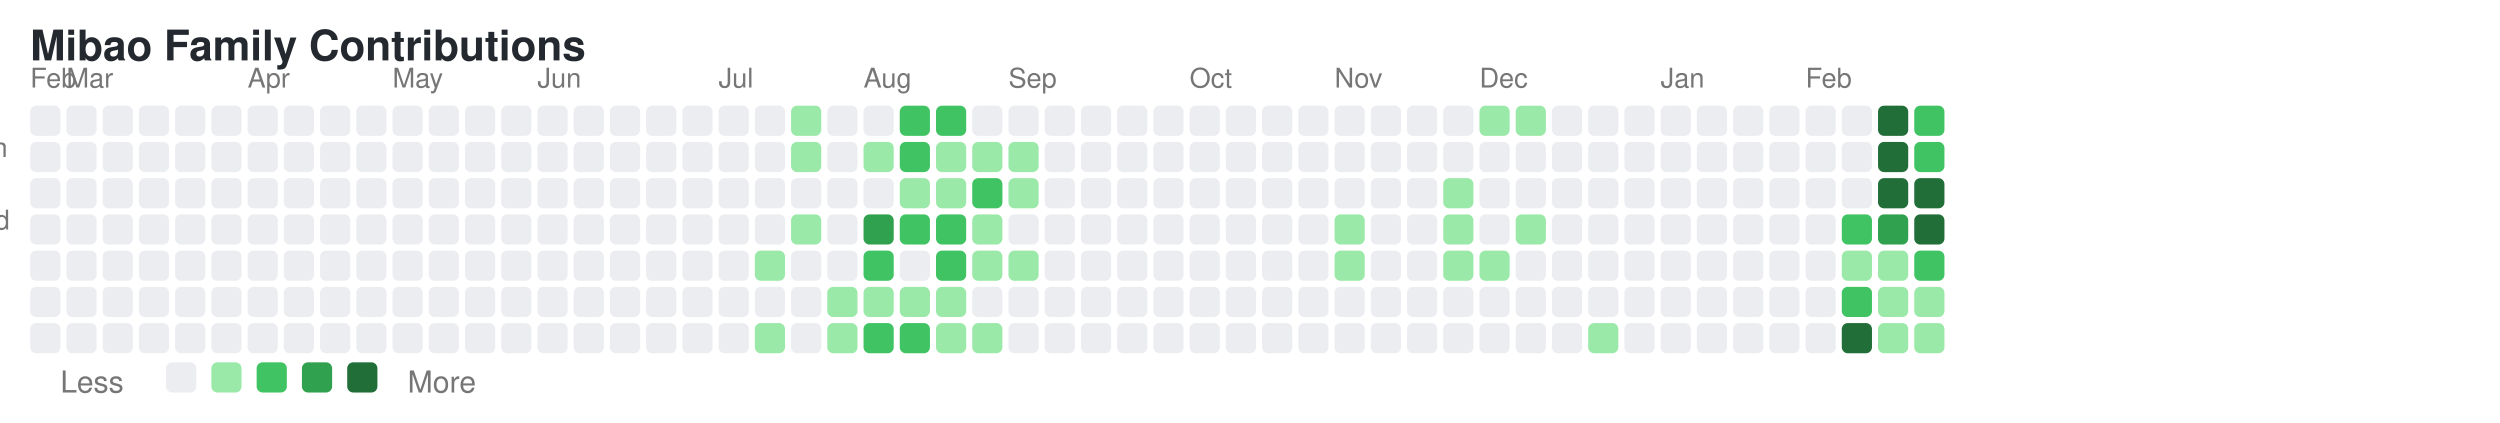
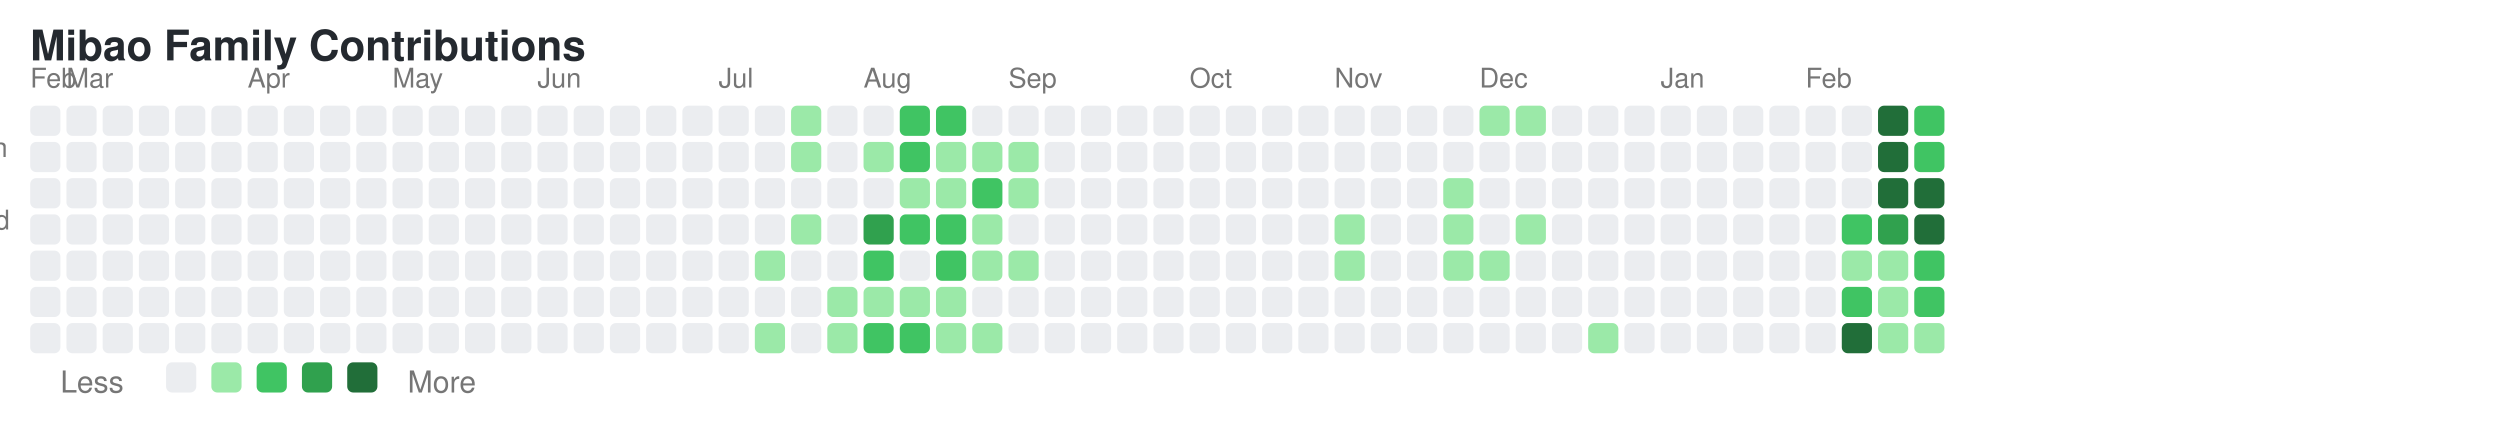
<svg xmlns="http://www.w3.org/2000/svg" width="828" height="140">
  <text x="10" y="20" font-family="-apple-system, BlinkMacSystemFont, Segoe UI, Helvetica, Arial, sans-serif" font-size="14" font-weight="600" fill="#24292f">Mibao Family Contributions</text>
  <g transform="translate(10, 35)">
    <text x="0" y="-6" font-family="-apple-system, BlinkMacSystemFont, Segoe UI, Helvetica, Arial, sans-serif" font-size="9" fill="#767676">Feb</text>
    <text x="12" y="-6" font-family="-apple-system, BlinkMacSystemFont, Segoe UI, Helvetica, Arial, sans-serif" font-size="9" fill="#767676">Mar</text>
    <text x="72" y="-6" font-family="-apple-system, BlinkMacSystemFont, Segoe UI, Helvetica, Arial, sans-serif" font-size="9" fill="#767676">Apr</text>
    <text x="120" y="-6" font-family="-apple-system, BlinkMacSystemFont, Segoe UI, Helvetica, Arial, sans-serif" font-size="9" fill="#767676">May</text>
    <text x="168" y="-6" font-family="-apple-system, BlinkMacSystemFont, Segoe UI, Helvetica, Arial, sans-serif" font-size="9" fill="#767676">Jun</text>
    <text x="228" y="-6" font-family="-apple-system, BlinkMacSystemFont, Segoe UI, Helvetica, Arial, sans-serif" font-size="9" fill="#767676">Jul</text>
    <text x="276" y="-6" font-family="-apple-system, BlinkMacSystemFont, Segoe UI, Helvetica, Arial, sans-serif" font-size="9" fill="#767676">Aug</text>
    <text x="324" y="-6" font-family="-apple-system, BlinkMacSystemFont, Segoe UI, Helvetica, Arial, sans-serif" font-size="9" fill="#767676">Sep</text>
    <text x="384" y="-6" font-family="-apple-system, BlinkMacSystemFont, Segoe UI, Helvetica, Arial, sans-serif" font-size="9" fill="#767676">Oct</text>
    <text x="432" y="-6" font-family="-apple-system, BlinkMacSystemFont, Segoe UI, Helvetica, Arial, sans-serif" font-size="9" fill="#767676">Nov</text>
    <text x="480" y="-6" font-family="-apple-system, BlinkMacSystemFont, Segoe UI, Helvetica, Arial, sans-serif" font-size="9" fill="#767676">Dec</text>
    <text x="540" y="-6" font-family="-apple-system, BlinkMacSystemFont, Segoe UI, Helvetica, Arial, sans-serif" font-size="9" fill="#767676">Jan</text>
    <text x="588" y="-6" font-family="-apple-system, BlinkMacSystemFont, Segoe UI, Helvetica, Arial, sans-serif" font-size="9" fill="#767676">Feb</text>
    <text x="-25" y="17.0" font-family="-apple-system, BlinkMacSystemFont, Segoe UI, Helvetica, Arial, sans-serif" font-size="9" fill="#767676">Mon</text>
    <text x="-25" y="41.0" font-family="-apple-system, BlinkMacSystemFont, Segoe UI, Helvetica, Arial, sans-serif" font-size="9" fill="#767676">Wed</text>
    <text x="-25" y="65.0" font-family="-apple-system, BlinkMacSystemFont, Segoe UI, Helvetica, Arial, sans-serif" font-size="9" fill="#767676">Fri</text>
    <rect x="0" y="0" width="10" height="10" fill="#ebedf0" rx="2" />
    <rect x="0" y="12" width="10" height="10" fill="#ebedf0" rx="2" />
    <rect x="0" y="24" width="10" height="10" fill="#ebedf0" rx="2" />
    <rect x="0" y="36" width="10" height="10" fill="#ebedf0" rx="2" />
    <rect x="0" y="48" width="10" height="10" fill="#ebedf0" rx="2" />
    <rect x="0" y="60" width="10" height="10" fill="#ebedf0" rx="2" />
    <rect x="0" y="72" width="10" height="10" fill="#ebedf0" rx="2" />
    <rect x="12" y="0" width="10" height="10" fill="#ebedf0" rx="2" />
    <rect x="12" y="12" width="10" height="10" fill="#ebedf0" rx="2" />
    <rect x="12" y="24" width="10" height="10" fill="#ebedf0" rx="2" />
    <rect x="12" y="36" width="10" height="10" fill="#ebedf0" rx="2" />
    <rect x="12" y="48" width="10" height="10" fill="#ebedf0" rx="2" />
    <rect x="12" y="60" width="10" height="10" fill="#ebedf0" rx="2" />
    <rect x="12" y="72" width="10" height="10" fill="#ebedf0" rx="2" />
    <rect x="24" y="0" width="10" height="10" fill="#ebedf0" rx="2" />
    <rect x="24" y="12" width="10" height="10" fill="#ebedf0" rx="2" />
    <rect x="24" y="24" width="10" height="10" fill="#ebedf0" rx="2" />
    <rect x="24" y="36" width="10" height="10" fill="#ebedf0" rx="2" />
    <rect x="24" y="48" width="10" height="10" fill="#ebedf0" rx="2" />
    <rect x="24" y="60" width="10" height="10" fill="#ebedf0" rx="2" />
    <rect x="24" y="72" width="10" height="10" fill="#ebedf0" rx="2" />
    <rect x="36" y="0" width="10" height="10" fill="#ebedf0" rx="2" />
    <rect x="36" y="12" width="10" height="10" fill="#ebedf0" rx="2" />
    <rect x="36" y="24" width="10" height="10" fill="#ebedf0" rx="2" />
    <rect x="36" y="36" width="10" height="10" fill="#ebedf0" rx="2" />
    <rect x="36" y="48" width="10" height="10" fill="#ebedf0" rx="2" />
    <rect x="36" y="60" width="10" height="10" fill="#ebedf0" rx="2" />
    <rect x="36" y="72" width="10" height="10" fill="#ebedf0" rx="2" />
    <rect x="48" y="0" width="10" height="10" fill="#ebedf0" rx="2" />
    <rect x="48" y="12" width="10" height="10" fill="#ebedf0" rx="2" />
    <rect x="48" y="24" width="10" height="10" fill="#ebedf0" rx="2" />
    <rect x="48" y="36" width="10" height="10" fill="#ebedf0" rx="2" />
    <rect x="48" y="48" width="10" height="10" fill="#ebedf0" rx="2" />
    <rect x="48" y="60" width="10" height="10" fill="#ebedf0" rx="2" />
    <rect x="48" y="72" width="10" height="10" fill="#ebedf0" rx="2" />
    <rect x="60" y="0" width="10" height="10" fill="#ebedf0" rx="2" />
    <rect x="60" y="12" width="10" height="10" fill="#ebedf0" rx="2" />
    <rect x="60" y="24" width="10" height="10" fill="#ebedf0" rx="2" />
    <rect x="60" y="36" width="10" height="10" fill="#ebedf0" rx="2" />
    <rect x="60" y="48" width="10" height="10" fill="#ebedf0" rx="2" />
    <rect x="60" y="60" width="10" height="10" fill="#ebedf0" rx="2" />
    <rect x="60" y="72" width="10" height="10" fill="#ebedf0" rx="2" />
    <rect x="72" y="0" width="10" height="10" fill="#ebedf0" rx="2" />
    <rect x="72" y="12" width="10" height="10" fill="#ebedf0" rx="2" />
    <rect x="72" y="24" width="10" height="10" fill="#ebedf0" rx="2" />
    <rect x="72" y="36" width="10" height="10" fill="#ebedf0" rx="2" />
    <rect x="72" y="48" width="10" height="10" fill="#ebedf0" rx="2" />
    <rect x="72" y="60" width="10" height="10" fill="#ebedf0" rx="2" />
    <rect x="72" y="72" width="10" height="10" fill="#ebedf0" rx="2" />
    <rect x="84" y="0" width="10" height="10" fill="#ebedf0" rx="2" />
    <rect x="84" y="12" width="10" height="10" fill="#ebedf0" rx="2" />
    <rect x="84" y="24" width="10" height="10" fill="#ebedf0" rx="2" />
    <rect x="84" y="36" width="10" height="10" fill="#ebedf0" rx="2" />
    <rect x="84" y="48" width="10" height="10" fill="#ebedf0" rx="2" />
    <rect x="84" y="60" width="10" height="10" fill="#ebedf0" rx="2" />
    <rect x="84" y="72" width="10" height="10" fill="#ebedf0" rx="2" />
    <rect x="96" y="0" width="10" height="10" fill="#ebedf0" rx="2" />
    <rect x="96" y="12" width="10" height="10" fill="#ebedf0" rx="2" />
    <rect x="96" y="24" width="10" height="10" fill="#ebedf0" rx="2" />
    <rect x="96" y="36" width="10" height="10" fill="#ebedf0" rx="2" />
    <rect x="96" y="48" width="10" height="10" fill="#ebedf0" rx="2" />
    <rect x="96" y="60" width="10" height="10" fill="#ebedf0" rx="2" />
    <rect x="96" y="72" width="10" height="10" fill="#ebedf0" rx="2" />
    <rect x="108" y="0" width="10" height="10" fill="#ebedf0" rx="2" />
    <rect x="108" y="12" width="10" height="10" fill="#ebedf0" rx="2" />
    <rect x="108" y="24" width="10" height="10" fill="#ebedf0" rx="2" />
    <rect x="108" y="36" width="10" height="10" fill="#ebedf0" rx="2" />
    <rect x="108" y="48" width="10" height="10" fill="#ebedf0" rx="2" />
    <rect x="108" y="60" width="10" height="10" fill="#ebedf0" rx="2" />
    <rect x="108" y="72" width="10" height="10" fill="#ebedf0" rx="2" />
    <rect x="120" y="0" width="10" height="10" fill="#ebedf0" rx="2" />
    <rect x="120" y="12" width="10" height="10" fill="#ebedf0" rx="2" />
    <rect x="120" y="24" width="10" height="10" fill="#ebedf0" rx="2" />
    <rect x="120" y="36" width="10" height="10" fill="#ebedf0" rx="2" />
    <rect x="120" y="48" width="10" height="10" fill="#ebedf0" rx="2" />
    <rect x="120" y="60" width="10" height="10" fill="#ebedf0" rx="2" />
    <rect x="120" y="72" width="10" height="10" fill="#ebedf0" rx="2" />
    <rect x="132" y="0" width="10" height="10" fill="#ebedf0" rx="2" />
    <rect x="132" y="12" width="10" height="10" fill="#ebedf0" rx="2" />
    <rect x="132" y="24" width="10" height="10" fill="#ebedf0" rx="2" />
    <rect x="132" y="36" width="10" height="10" fill="#ebedf0" rx="2" />
    <rect x="132" y="48" width="10" height="10" fill="#ebedf0" rx="2" />
    <rect x="132" y="60" width="10" height="10" fill="#ebedf0" rx="2" />
    <rect x="132" y="72" width="10" height="10" fill="#ebedf0" rx="2" />
    <rect x="144" y="0" width="10" height="10" fill="#ebedf0" rx="2" />
    <rect x="144" y="12" width="10" height="10" fill="#ebedf0" rx="2" />
    <rect x="144" y="24" width="10" height="10" fill="#ebedf0" rx="2" />
    <rect x="144" y="36" width="10" height="10" fill="#ebedf0" rx="2" />
    <rect x="144" y="48" width="10" height="10" fill="#ebedf0" rx="2" />
    <rect x="144" y="60" width="10" height="10" fill="#ebedf0" rx="2" />
    <rect x="144" y="72" width="10" height="10" fill="#ebedf0" rx="2" />
    <rect x="156" y="0" width="10" height="10" fill="#ebedf0" rx="2" />
    <rect x="156" y="12" width="10" height="10" fill="#ebedf0" rx="2" />
    <rect x="156" y="24" width="10" height="10" fill="#ebedf0" rx="2" />
    <rect x="156" y="36" width="10" height="10" fill="#ebedf0" rx="2" />
    <rect x="156" y="48" width="10" height="10" fill="#ebedf0" rx="2" />
    <rect x="156" y="60" width="10" height="10" fill="#ebedf0" rx="2" />
    <rect x="156" y="72" width="10" height="10" fill="#ebedf0" rx="2" />
    <rect x="168" y="0" width="10" height="10" fill="#ebedf0" rx="2" />
    <rect x="168" y="12" width="10" height="10" fill="#ebedf0" rx="2" />
    <rect x="168" y="24" width="10" height="10" fill="#ebedf0" rx="2" />
    <rect x="168" y="36" width="10" height="10" fill="#ebedf0" rx="2" />
    <rect x="168" y="48" width="10" height="10" fill="#ebedf0" rx="2" />
    <rect x="168" y="60" width="10" height="10" fill="#ebedf0" rx="2" />
    <rect x="168" y="72" width="10" height="10" fill="#ebedf0" rx="2" />
    <rect x="180" y="0" width="10" height="10" fill="#ebedf0" rx="2" />
    <rect x="180" y="12" width="10" height="10" fill="#ebedf0" rx="2" />
    <rect x="180" y="24" width="10" height="10" fill="#ebedf0" rx="2" />
    <rect x="180" y="36" width="10" height="10" fill="#ebedf0" rx="2" />
    <rect x="180" y="48" width="10" height="10" fill="#ebedf0" rx="2" />
    <rect x="180" y="60" width="10" height="10" fill="#ebedf0" rx="2" />
    <rect x="180" y="72" width="10" height="10" fill="#ebedf0" rx="2" />
    <rect x="192" y="0" width="10" height="10" fill="#ebedf0" rx="2" />
    <rect x="192" y="12" width="10" height="10" fill="#ebedf0" rx="2" />
    <rect x="192" y="24" width="10" height="10" fill="#ebedf0" rx="2" />
    <rect x="192" y="36" width="10" height="10" fill="#ebedf0" rx="2" />
    <rect x="192" y="48" width="10" height="10" fill="#ebedf0" rx="2" />
    <rect x="192" y="60" width="10" height="10" fill="#ebedf0" rx="2" />
    <rect x="192" y="72" width="10" height="10" fill="#ebedf0" rx="2" />
    <rect x="204" y="0" width="10" height="10" fill="#ebedf0" rx="2" />
    <rect x="204" y="12" width="10" height="10" fill="#ebedf0" rx="2" />
    <rect x="204" y="24" width="10" height="10" fill="#ebedf0" rx="2" />
    <rect x="204" y="36" width="10" height="10" fill="#ebedf0" rx="2" />
    <rect x="204" y="48" width="10" height="10" fill="#ebedf0" rx="2" />
    <rect x="204" y="60" width="10" height="10" fill="#ebedf0" rx="2" />
    <rect x="204" y="72" width="10" height="10" fill="#ebedf0" rx="2" />
    <rect x="216" y="0" width="10" height="10" fill="#ebedf0" rx="2" />
    <rect x="216" y="12" width="10" height="10" fill="#ebedf0" rx="2" />
    <rect x="216" y="24" width="10" height="10" fill="#ebedf0" rx="2" />
    <rect x="216" y="36" width="10" height="10" fill="#ebedf0" rx="2" />
    <rect x="216" y="48" width="10" height="10" fill="#ebedf0" rx="2" />
    <rect x="216" y="60" width="10" height="10" fill="#ebedf0" rx="2" />
    <rect x="216" y="72" width="10" height="10" fill="#ebedf0" rx="2" />
    <rect x="228" y="0" width="10" height="10" fill="#ebedf0" rx="2" />
    <rect x="228" y="12" width="10" height="10" fill="#ebedf0" rx="2" />
    <rect x="228" y="24" width="10" height="10" fill="#ebedf0" rx="2" />
    <rect x="228" y="36" width="10" height="10" fill="#ebedf0" rx="2" />
    <rect x="228" y="48" width="10" height="10" fill="#ebedf0" rx="2" />
    <rect x="228" y="60" width="10" height="10" fill="#ebedf0" rx="2" />
    <rect x="228" y="72" width="10" height="10" fill="#ebedf0" rx="2" />
    <rect x="240" y="0" width="10" height="10" fill="#ebedf0" rx="2" />
    <rect x="240" y="12" width="10" height="10" fill="#ebedf0" rx="2" />
    <rect x="240" y="24" width="10" height="10" fill="#ebedf0" rx="2" />
    <rect x="240" y="36" width="10" height="10" fill="#ebedf0" rx="2" />
    <rect x="240" y="48" width="10" height="10" fill="#9be9a8" rx="2" />
    <rect x="240" y="60" width="10" height="10" fill="#ebedf0" rx="2" />
    <rect x="240" y="72" width="10" height="10" fill="#9be9a8" rx="2" />
    <rect x="252" y="0" width="10" height="10" fill="#9be9a8" rx="2" />
    <rect x="252" y="12" width="10" height="10" fill="#9be9a8" rx="2" />
    <rect x="252" y="24" width="10" height="10" fill="#ebedf0" rx="2" />
    <rect x="252" y="36" width="10" height="10" fill="#9be9a8" rx="2" />
    <rect x="252" y="48" width="10" height="10" fill="#ebedf0" rx="2" />
    <rect x="252" y="60" width="10" height="10" fill="#ebedf0" rx="2" />
    <rect x="252" y="72" width="10" height="10" fill="#ebedf0" rx="2" />
    <rect x="264" y="0" width="10" height="10" fill="#ebedf0" rx="2" />
    <rect x="264" y="12" width="10" height="10" fill="#ebedf0" rx="2" />
    <rect x="264" y="24" width="10" height="10" fill="#ebedf0" rx="2" />
    <rect x="264" y="36" width="10" height="10" fill="#ebedf0" rx="2" />
    <rect x="264" y="48" width="10" height="10" fill="#ebedf0" rx="2" />
    <rect x="264" y="60" width="10" height="10" fill="#9be9a8" rx="2" />
    <rect x="264" y="72" width="10" height="10" fill="#9be9a8" rx="2" />
    <rect x="276" y="0" width="10" height="10" fill="#ebedf0" rx="2" />
    <rect x="276" y="12" width="10" height="10" fill="#9be9a8" rx="2" />
    <rect x="276" y="24" width="10" height="10" fill="#ebedf0" rx="2" />
    <rect x="276" y="36" width="10" height="10" fill="#30a14e" rx="2" />
    <rect x="276" y="48" width="10" height="10" fill="#40c463" rx="2" />
    <rect x="276" y="60" width="10" height="10" fill="#9be9a8" rx="2" />
    <rect x="276" y="72" width="10" height="10" fill="#40c463" rx="2" />
    <rect x="288" y="0" width="10" height="10" fill="#40c463" rx="2" />
    <rect x="288" y="12" width="10" height="10" fill="#40c463" rx="2" />
    <rect x="288" y="24" width="10" height="10" fill="#9be9a8" rx="2" />
    <rect x="288" y="36" width="10" height="10" fill="#40c463" rx="2" />
    <rect x="288" y="48" width="10" height="10" fill="#ebedf0" rx="2" />
    <rect x="288" y="60" width="10" height="10" fill="#9be9a8" rx="2" />
    <rect x="288" y="72" width="10" height="10" fill="#40c463" rx="2" />
    <rect x="300" y="0" width="10" height="10" fill="#40c463" rx="2" />
    <rect x="300" y="12" width="10" height="10" fill="#9be9a8" rx="2" />
    <rect x="300" y="24" width="10" height="10" fill="#9be9a8" rx="2" />
    <rect x="300" y="36" width="10" height="10" fill="#40c463" rx="2" />
    <rect x="300" y="48" width="10" height="10" fill="#40c463" rx="2" />
    <rect x="300" y="60" width="10" height="10" fill="#9be9a8" rx="2" />
    <rect x="300" y="72" width="10" height="10" fill="#9be9a8" rx="2" />
    <rect x="312" y="0" width="10" height="10" fill="#ebedf0" rx="2" />
    <rect x="312" y="12" width="10" height="10" fill="#9be9a8" rx="2" />
    <rect x="312" y="24" width="10" height="10" fill="#40c463" rx="2" />
    <rect x="312" y="36" width="10" height="10" fill="#9be9a8" rx="2" />
    <rect x="312" y="48" width="10" height="10" fill="#9be9a8" rx="2" />
    <rect x="312" y="60" width="10" height="10" fill="#ebedf0" rx="2" />
    <rect x="312" y="72" width="10" height="10" fill="#9be9a8" rx="2" />
    <rect x="324" y="0" width="10" height="10" fill="#ebedf0" rx="2" />
    <rect x="324" y="12" width="10" height="10" fill="#9be9a8" rx="2" />
    <rect x="324" y="24" width="10" height="10" fill="#9be9a8" rx="2" />
    <rect x="324" y="36" width="10" height="10" fill="#ebedf0" rx="2" />
    <rect x="324" y="48" width="10" height="10" fill="#9be9a8" rx="2" />
    <rect x="324" y="60" width="10" height="10" fill="#ebedf0" rx="2" />
    <rect x="324" y="72" width="10" height="10" fill="#ebedf0" rx="2" />
    <rect x="336" y="0" width="10" height="10" fill="#ebedf0" rx="2" />
    <rect x="336" y="12" width="10" height="10" fill="#ebedf0" rx="2" />
    <rect x="336" y="24" width="10" height="10" fill="#ebedf0" rx="2" />
    <rect x="336" y="36" width="10" height="10" fill="#ebedf0" rx="2" />
    <rect x="336" y="48" width="10" height="10" fill="#ebedf0" rx="2" />
    <rect x="336" y="60" width="10" height="10" fill="#ebedf0" rx="2" />
    <rect x="336" y="72" width="10" height="10" fill="#ebedf0" rx="2" />
    <rect x="348" y="0" width="10" height="10" fill="#ebedf0" rx="2" />
    <rect x="348" y="12" width="10" height="10" fill="#ebedf0" rx="2" />
    <rect x="348" y="24" width="10" height="10" fill="#ebedf0" rx="2" />
    <rect x="348" y="36" width="10" height="10" fill="#ebedf0" rx="2" />
    <rect x="348" y="48" width="10" height="10" fill="#ebedf0" rx="2" />
    <rect x="348" y="60" width="10" height="10" fill="#ebedf0" rx="2" />
    <rect x="348" y="72" width="10" height="10" fill="#ebedf0" rx="2" />
    <rect x="360" y="0" width="10" height="10" fill="#ebedf0" rx="2" />
    <rect x="360" y="12" width="10" height="10" fill="#ebedf0" rx="2" />
    <rect x="360" y="24" width="10" height="10" fill="#ebedf0" rx="2" />
    <rect x="360" y="36" width="10" height="10" fill="#ebedf0" rx="2" />
    <rect x="360" y="48" width="10" height="10" fill="#ebedf0" rx="2" />
    <rect x="360" y="60" width="10" height="10" fill="#ebedf0" rx="2" />
    <rect x="360" y="72" width="10" height="10" fill="#ebedf0" rx="2" />
    <rect x="372" y="0" width="10" height="10" fill="#ebedf0" rx="2" />
    <rect x="372" y="12" width="10" height="10" fill="#ebedf0" rx="2" />
    <rect x="372" y="24" width="10" height="10" fill="#ebedf0" rx="2" />
    <rect x="372" y="36" width="10" height="10" fill="#ebedf0" rx="2" />
    <rect x="372" y="48" width="10" height="10" fill="#ebedf0" rx="2" />
    <rect x="372" y="60" width="10" height="10" fill="#ebedf0" rx="2" />
    <rect x="372" y="72" width="10" height="10" fill="#ebedf0" rx="2" />
    <rect x="384" y="0" width="10" height="10" fill="#ebedf0" rx="2" />
    <rect x="384" y="12" width="10" height="10" fill="#ebedf0" rx="2" />
    <rect x="384" y="24" width="10" height="10" fill="#ebedf0" rx="2" />
    <rect x="384" y="36" width="10" height="10" fill="#ebedf0" rx="2" />
    <rect x="384" y="48" width="10" height="10" fill="#ebedf0" rx="2" />
    <rect x="384" y="60" width="10" height="10" fill="#ebedf0" rx="2" />
    <rect x="384" y="72" width="10" height="10" fill="#ebedf0" rx="2" />
    <rect x="396" y="0" width="10" height="10" fill="#ebedf0" rx="2" />
    <rect x="396" y="12" width="10" height="10" fill="#ebedf0" rx="2" />
    <rect x="396" y="24" width="10" height="10" fill="#ebedf0" rx="2" />
    <rect x="396" y="36" width="10" height="10" fill="#ebedf0" rx="2" />
    <rect x="396" y="48" width="10" height="10" fill="#ebedf0" rx="2" />
    <rect x="396" y="60" width="10" height="10" fill="#ebedf0" rx="2" />
    <rect x="396" y="72" width="10" height="10" fill="#ebedf0" rx="2" />
    <rect x="408" y="0" width="10" height="10" fill="#ebedf0" rx="2" />
    <rect x="408" y="12" width="10" height="10" fill="#ebedf0" rx="2" />
    <rect x="408" y="24" width="10" height="10" fill="#ebedf0" rx="2" />
    <rect x="408" y="36" width="10" height="10" fill="#ebedf0" rx="2" />
    <rect x="408" y="48" width="10" height="10" fill="#ebedf0" rx="2" />
    <rect x="408" y="60" width="10" height="10" fill="#ebedf0" rx="2" />
    <rect x="408" y="72" width="10" height="10" fill="#ebedf0" rx="2" />
    <rect x="420" y="0" width="10" height="10" fill="#ebedf0" rx="2" />
    <rect x="420" y="12" width="10" height="10" fill="#ebedf0" rx="2" />
    <rect x="420" y="24" width="10" height="10" fill="#ebedf0" rx="2" />
    <rect x="420" y="36" width="10" height="10" fill="#ebedf0" rx="2" />
    <rect x="420" y="48" width="10" height="10" fill="#ebedf0" rx="2" />
    <rect x="420" y="60" width="10" height="10" fill="#ebedf0" rx="2" />
    <rect x="420" y="72" width="10" height="10" fill="#ebedf0" rx="2" />
    <rect x="432" y="0" width="10" height="10" fill="#ebedf0" rx="2" />
    <rect x="432" y="12" width="10" height="10" fill="#ebedf0" rx="2" />
    <rect x="432" y="24" width="10" height="10" fill="#ebedf0" rx="2" />
    <rect x="432" y="36" width="10" height="10" fill="#9be9a8" rx="2" />
    <rect x="432" y="48" width="10" height="10" fill="#9be9a8" rx="2" />
    <rect x="432" y="60" width="10" height="10" fill="#ebedf0" rx="2" />
    <rect x="432" y="72" width="10" height="10" fill="#ebedf0" rx="2" />
    <rect x="444" y="0" width="10" height="10" fill="#ebedf0" rx="2" />
    <rect x="444" y="12" width="10" height="10" fill="#ebedf0" rx="2" />
    <rect x="444" y="24" width="10" height="10" fill="#ebedf0" rx="2" />
    <rect x="444" y="36" width="10" height="10" fill="#ebedf0" rx="2" />
    <rect x="444" y="48" width="10" height="10" fill="#ebedf0" rx="2" />
    <rect x="444" y="60" width="10" height="10" fill="#ebedf0" rx="2" />
    <rect x="444" y="72" width="10" height="10" fill="#ebedf0" rx="2" />
    <rect x="456" y="0" width="10" height="10" fill="#ebedf0" rx="2" />
    <rect x="456" y="12" width="10" height="10" fill="#ebedf0" rx="2" />
    <rect x="456" y="24" width="10" height="10" fill="#ebedf0" rx="2" />
    <rect x="456" y="36" width="10" height="10" fill="#ebedf0" rx="2" />
    <rect x="456" y="48" width="10" height="10" fill="#ebedf0" rx="2" />
    <rect x="456" y="60" width="10" height="10" fill="#ebedf0" rx="2" />
    <rect x="456" y="72" width="10" height="10" fill="#ebedf0" rx="2" />
    <rect x="468" y="0" width="10" height="10" fill="#ebedf0" rx="2" />
    <rect x="468" y="12" width="10" height="10" fill="#ebedf0" rx="2" />
    <rect x="468" y="24" width="10" height="10" fill="#9be9a8" rx="2" />
    <rect x="468" y="36" width="10" height="10" fill="#9be9a8" rx="2" />
    <rect x="468" y="48" width="10" height="10" fill="#9be9a8" rx="2" />
    <rect x="468" y="60" width="10" height="10" fill="#ebedf0" rx="2" />
    <rect x="468" y="72" width="10" height="10" fill="#ebedf0" rx="2" />
    <rect x="480" y="0" width="10" height="10" fill="#9be9a8" rx="2" />
    <rect x="480" y="12" width="10" height="10" fill="#ebedf0" rx="2" />
    <rect x="480" y="24" width="10" height="10" fill="#ebedf0" rx="2" />
    <rect x="480" y="36" width="10" height="10" fill="#ebedf0" rx="2" />
    <rect x="480" y="48" width="10" height="10" fill="#9be9a8" rx="2" />
    <rect x="480" y="60" width="10" height="10" fill="#ebedf0" rx="2" />
    <rect x="480" y="72" width="10" height="10" fill="#ebedf0" rx="2" />
    <rect x="492" y="0" width="10" height="10" fill="#9be9a8" rx="2" />
    <rect x="492" y="12" width="10" height="10" fill="#ebedf0" rx="2" />
    <rect x="492" y="24" width="10" height="10" fill="#ebedf0" rx="2" />
    <rect x="492" y="36" width="10" height="10" fill="#9be9a8" rx="2" />
    <rect x="492" y="48" width="10" height="10" fill="#ebedf0" rx="2" />
    <rect x="492" y="60" width="10" height="10" fill="#ebedf0" rx="2" />
    <rect x="492" y="72" width="10" height="10" fill="#ebedf0" rx="2" />
    <rect x="504" y="0" width="10" height="10" fill="#ebedf0" rx="2" />
    <rect x="504" y="12" width="10" height="10" fill="#ebedf0" rx="2" />
    <rect x="504" y="24" width="10" height="10" fill="#ebedf0" rx="2" />
    <rect x="504" y="36" width="10" height="10" fill="#ebedf0" rx="2" />
    <rect x="504" y="48" width="10" height="10" fill="#ebedf0" rx="2" />
    <rect x="504" y="60" width="10" height="10" fill="#ebedf0" rx="2" />
    <rect x="504" y="72" width="10" height="10" fill="#ebedf0" rx="2" />
    <rect x="516" y="0" width="10" height="10" fill="#ebedf0" rx="2" />
    <rect x="516" y="12" width="10" height="10" fill="#ebedf0" rx="2" />
    <rect x="516" y="24" width="10" height="10" fill="#ebedf0" rx="2" />
    <rect x="516" y="36" width="10" height="10" fill="#ebedf0" rx="2" />
    <rect x="516" y="48" width="10" height="10" fill="#ebedf0" rx="2" />
    <rect x="516" y="60" width="10" height="10" fill="#ebedf0" rx="2" />
    <rect x="516" y="72" width="10" height="10" fill="#9be9a8" rx="2" />
    <rect x="528" y="0" width="10" height="10" fill="#ebedf0" rx="2" />
    <rect x="528" y="12" width="10" height="10" fill="#ebedf0" rx="2" />
    <rect x="528" y="24" width="10" height="10" fill="#ebedf0" rx="2" />
    <rect x="528" y="36" width="10" height="10" fill="#ebedf0" rx="2" />
    <rect x="528" y="48" width="10" height="10" fill="#ebedf0" rx="2" />
    <rect x="528" y="60" width="10" height="10" fill="#ebedf0" rx="2" />
    <rect x="528" y="72" width="10" height="10" fill="#ebedf0" rx="2" />
    <rect x="540" y="0" width="10" height="10" fill="#ebedf0" rx="2" />
    <rect x="540" y="12" width="10" height="10" fill="#ebedf0" rx="2" />
    <rect x="540" y="24" width="10" height="10" fill="#ebedf0" rx="2" />
    <rect x="540" y="36" width="10" height="10" fill="#ebedf0" rx="2" />
    <rect x="540" y="48" width="10" height="10" fill="#ebedf0" rx="2" />
    <rect x="540" y="60" width="10" height="10" fill="#ebedf0" rx="2" />
    <rect x="540" y="72" width="10" height="10" fill="#ebedf0" rx="2" />
    <rect x="552" y="0" width="10" height="10" fill="#ebedf0" rx="2" />
    <rect x="552" y="12" width="10" height="10" fill="#ebedf0" rx="2" />
    <rect x="552" y="24" width="10" height="10" fill="#ebedf0" rx="2" />
    <rect x="552" y="36" width="10" height="10" fill="#ebedf0" rx="2" />
    <rect x="552" y="48" width="10" height="10" fill="#ebedf0" rx="2" />
    <rect x="552" y="60" width="10" height="10" fill="#ebedf0" rx="2" />
    <rect x="552" y="72" width="10" height="10" fill="#ebedf0" rx="2" />
    <rect x="564" y="0" width="10" height="10" fill="#ebedf0" rx="2" />
    <rect x="564" y="12" width="10" height="10" fill="#ebedf0" rx="2" />
    <rect x="564" y="24" width="10" height="10" fill="#ebedf0" rx="2" />
    <rect x="564" y="36" width="10" height="10" fill="#ebedf0" rx="2" />
    <rect x="564" y="48" width="10" height="10" fill="#ebedf0" rx="2" />
    <rect x="564" y="60" width="10" height="10" fill="#ebedf0" rx="2" />
    <rect x="564" y="72" width="10" height="10" fill="#ebedf0" rx="2" />
    <rect x="576" y="0" width="10" height="10" fill="#ebedf0" rx="2" />
    <rect x="576" y="12" width="10" height="10" fill="#ebedf0" rx="2" />
    <rect x="576" y="24" width="10" height="10" fill="#ebedf0" rx="2" />
    <rect x="576" y="36" width="10" height="10" fill="#ebedf0" rx="2" />
    <rect x="576" y="48" width="10" height="10" fill="#ebedf0" rx="2" />
    <rect x="576" y="60" width="10" height="10" fill="#ebedf0" rx="2" />
    <rect x="576" y="72" width="10" height="10" fill="#ebedf0" rx="2" />
    <rect x="588" y="0" width="10" height="10" fill="#ebedf0" rx="2" />
    <rect x="588" y="12" width="10" height="10" fill="#ebedf0" rx="2" />
    <rect x="588" y="24" width="10" height="10" fill="#ebedf0" rx="2" />
    <rect x="588" y="36" width="10" height="10" fill="#ebedf0" rx="2" />
    <rect x="588" y="48" width="10" height="10" fill="#ebedf0" rx="2" />
    <rect x="588" y="60" width="10" height="10" fill="#ebedf0" rx="2" />
    <rect x="588" y="72" width="10" height="10" fill="#ebedf0" rx="2" />
    <rect x="600" y="0" width="10" height="10" fill="#ebedf0" rx="2" />
    <rect x="600" y="12" width="10" height="10" fill="#ebedf0" rx="2" />
    <rect x="600" y="24" width="10" height="10" fill="#ebedf0" rx="2" />
    <rect x="600" y="36" width="10" height="10" fill="#40c463" rx="2" />
    <rect x="600" y="48" width="10" height="10" fill="#9be9a8" rx="2" />
    <rect x="600" y="60" width="10" height="10" fill="#40c463" rx="2" />
    <rect x="600" y="72" width="10" height="10" fill="#216e39" rx="2" />
    <rect x="612" y="0" width="10" height="10" fill="#216e39" rx="2" />
    <rect x="612" y="12" width="10" height="10" fill="#216e39" rx="2" />
    <rect x="612" y="24" width="10" height="10" fill="#216e39" rx="2" />
    <rect x="612" y="36" width="10" height="10" fill="#30a14e" rx="2" />
    <rect x="612" y="48" width="10" height="10" fill="#9be9a8" rx="2" />
    <rect x="612" y="60" width="10" height="10" fill="#9be9a8" rx="2" />
    <rect x="612" y="72" width="10" height="10" fill="#9be9a8" rx="2" />
    <rect x="624" y="0" width="10" height="10" fill="#40c463" rx="2" />
    <rect x="624" y="12" width="10" height="10" fill="#40c463" rx="2" />
    <rect x="624" y="24" width="10" height="10" fill="#216e39" rx="2" />
    <rect x="624" y="36" width="10" height="10" fill="#216e39" rx="2" />
    <rect x="624" y="48" width="10" height="10" fill="#40c463" rx="2" />
-     <rect x="624" y="60" width="10" height="10" fill="#9be9a8" rx="2" />
+     <rect x="624" y="60" width="10" height="10" fill="#40c463" rx="2" />
    <rect x="624" y="72" width="10" height="10" fill="#9be9a8" rx="2" />
    <text x="10" y="95" font-family="-apple-system, BlinkMacSystemFont, Segoe UI, Helvetica, Arial, sans-serif" font-size="10" fill="#767676">Less</text>
    <rect x="45" y="85" width="10" height="10" fill="#ebedf0" rx="2" />
    <rect x="60" y="85" width="10" height="10" fill="#9be9a8" rx="2" />
    <rect x="75" y="85" width="10" height="10" fill="#40c463" rx="2" />
    <rect x="90" y="85" width="10" height="10" fill="#30a14e" rx="2" />
    <rect x="105" y="85" width="10" height="10" fill="#216e39" rx="2" />
    <text x="125" y="95" font-family="-apple-system, BlinkMacSystemFont, Segoe UI, Helvetica, Arial, sans-serif" font-size="10" fill="#767676">More</text>
  </g>
</svg>
